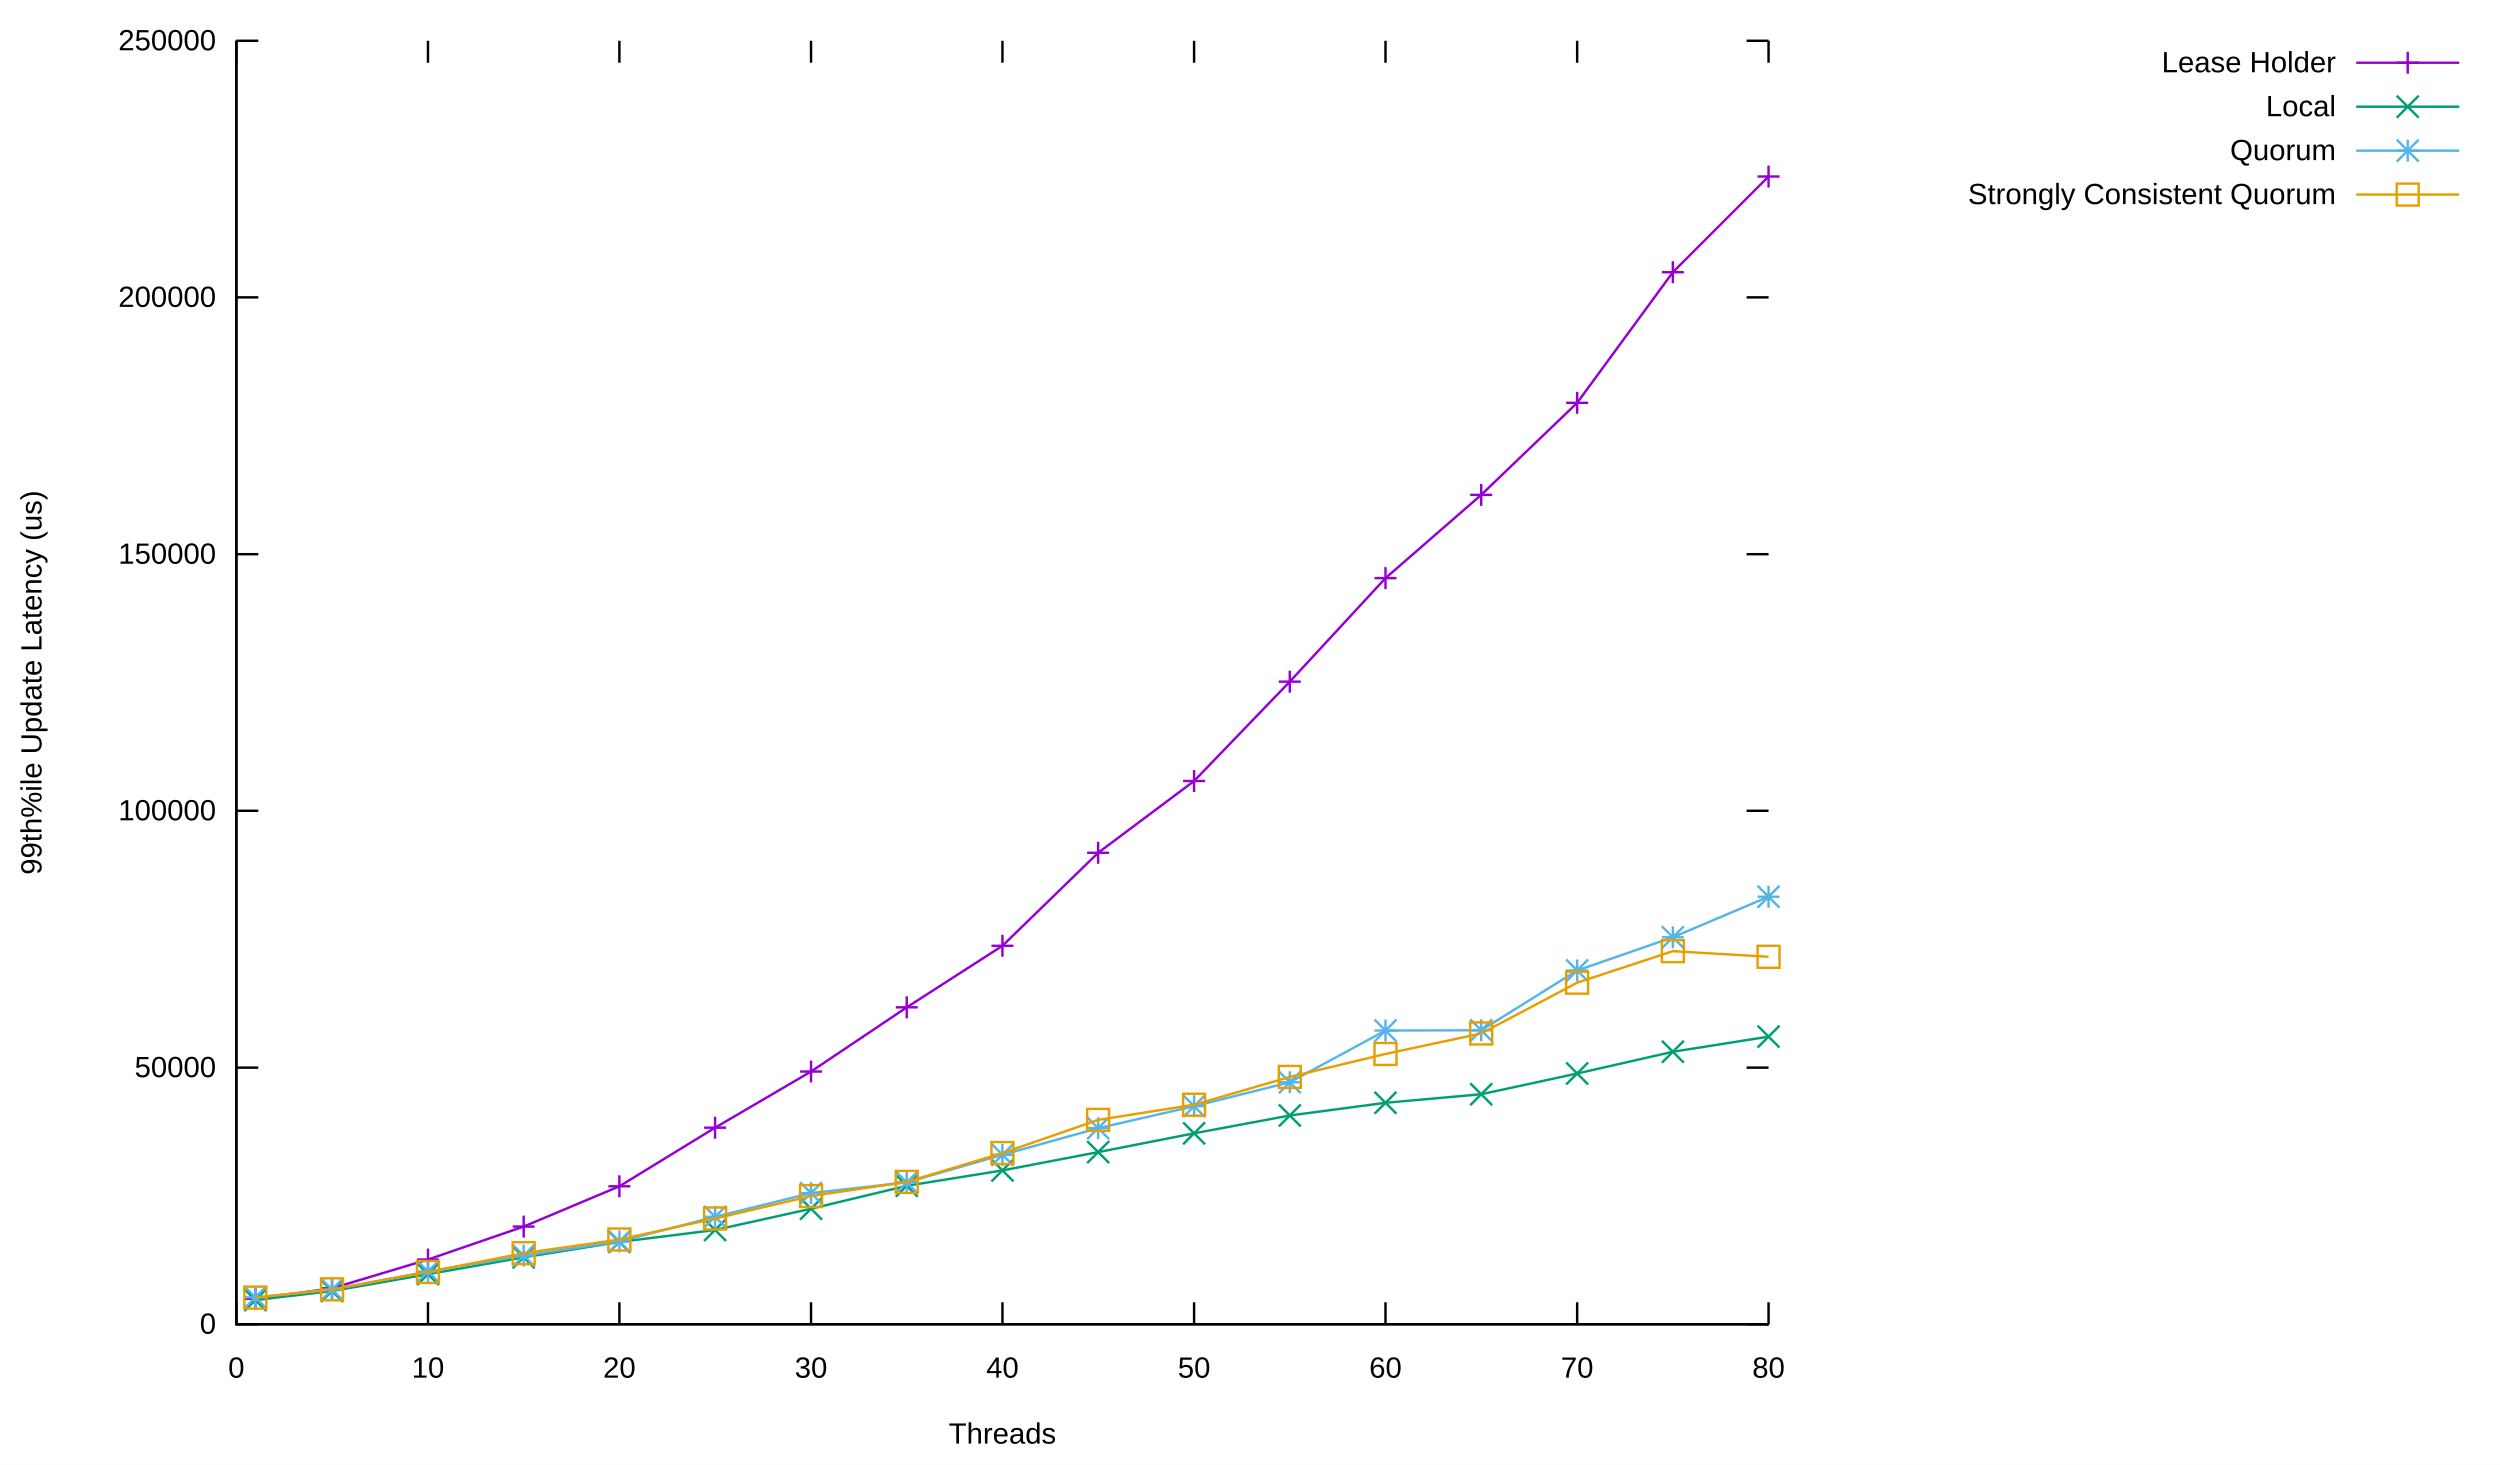
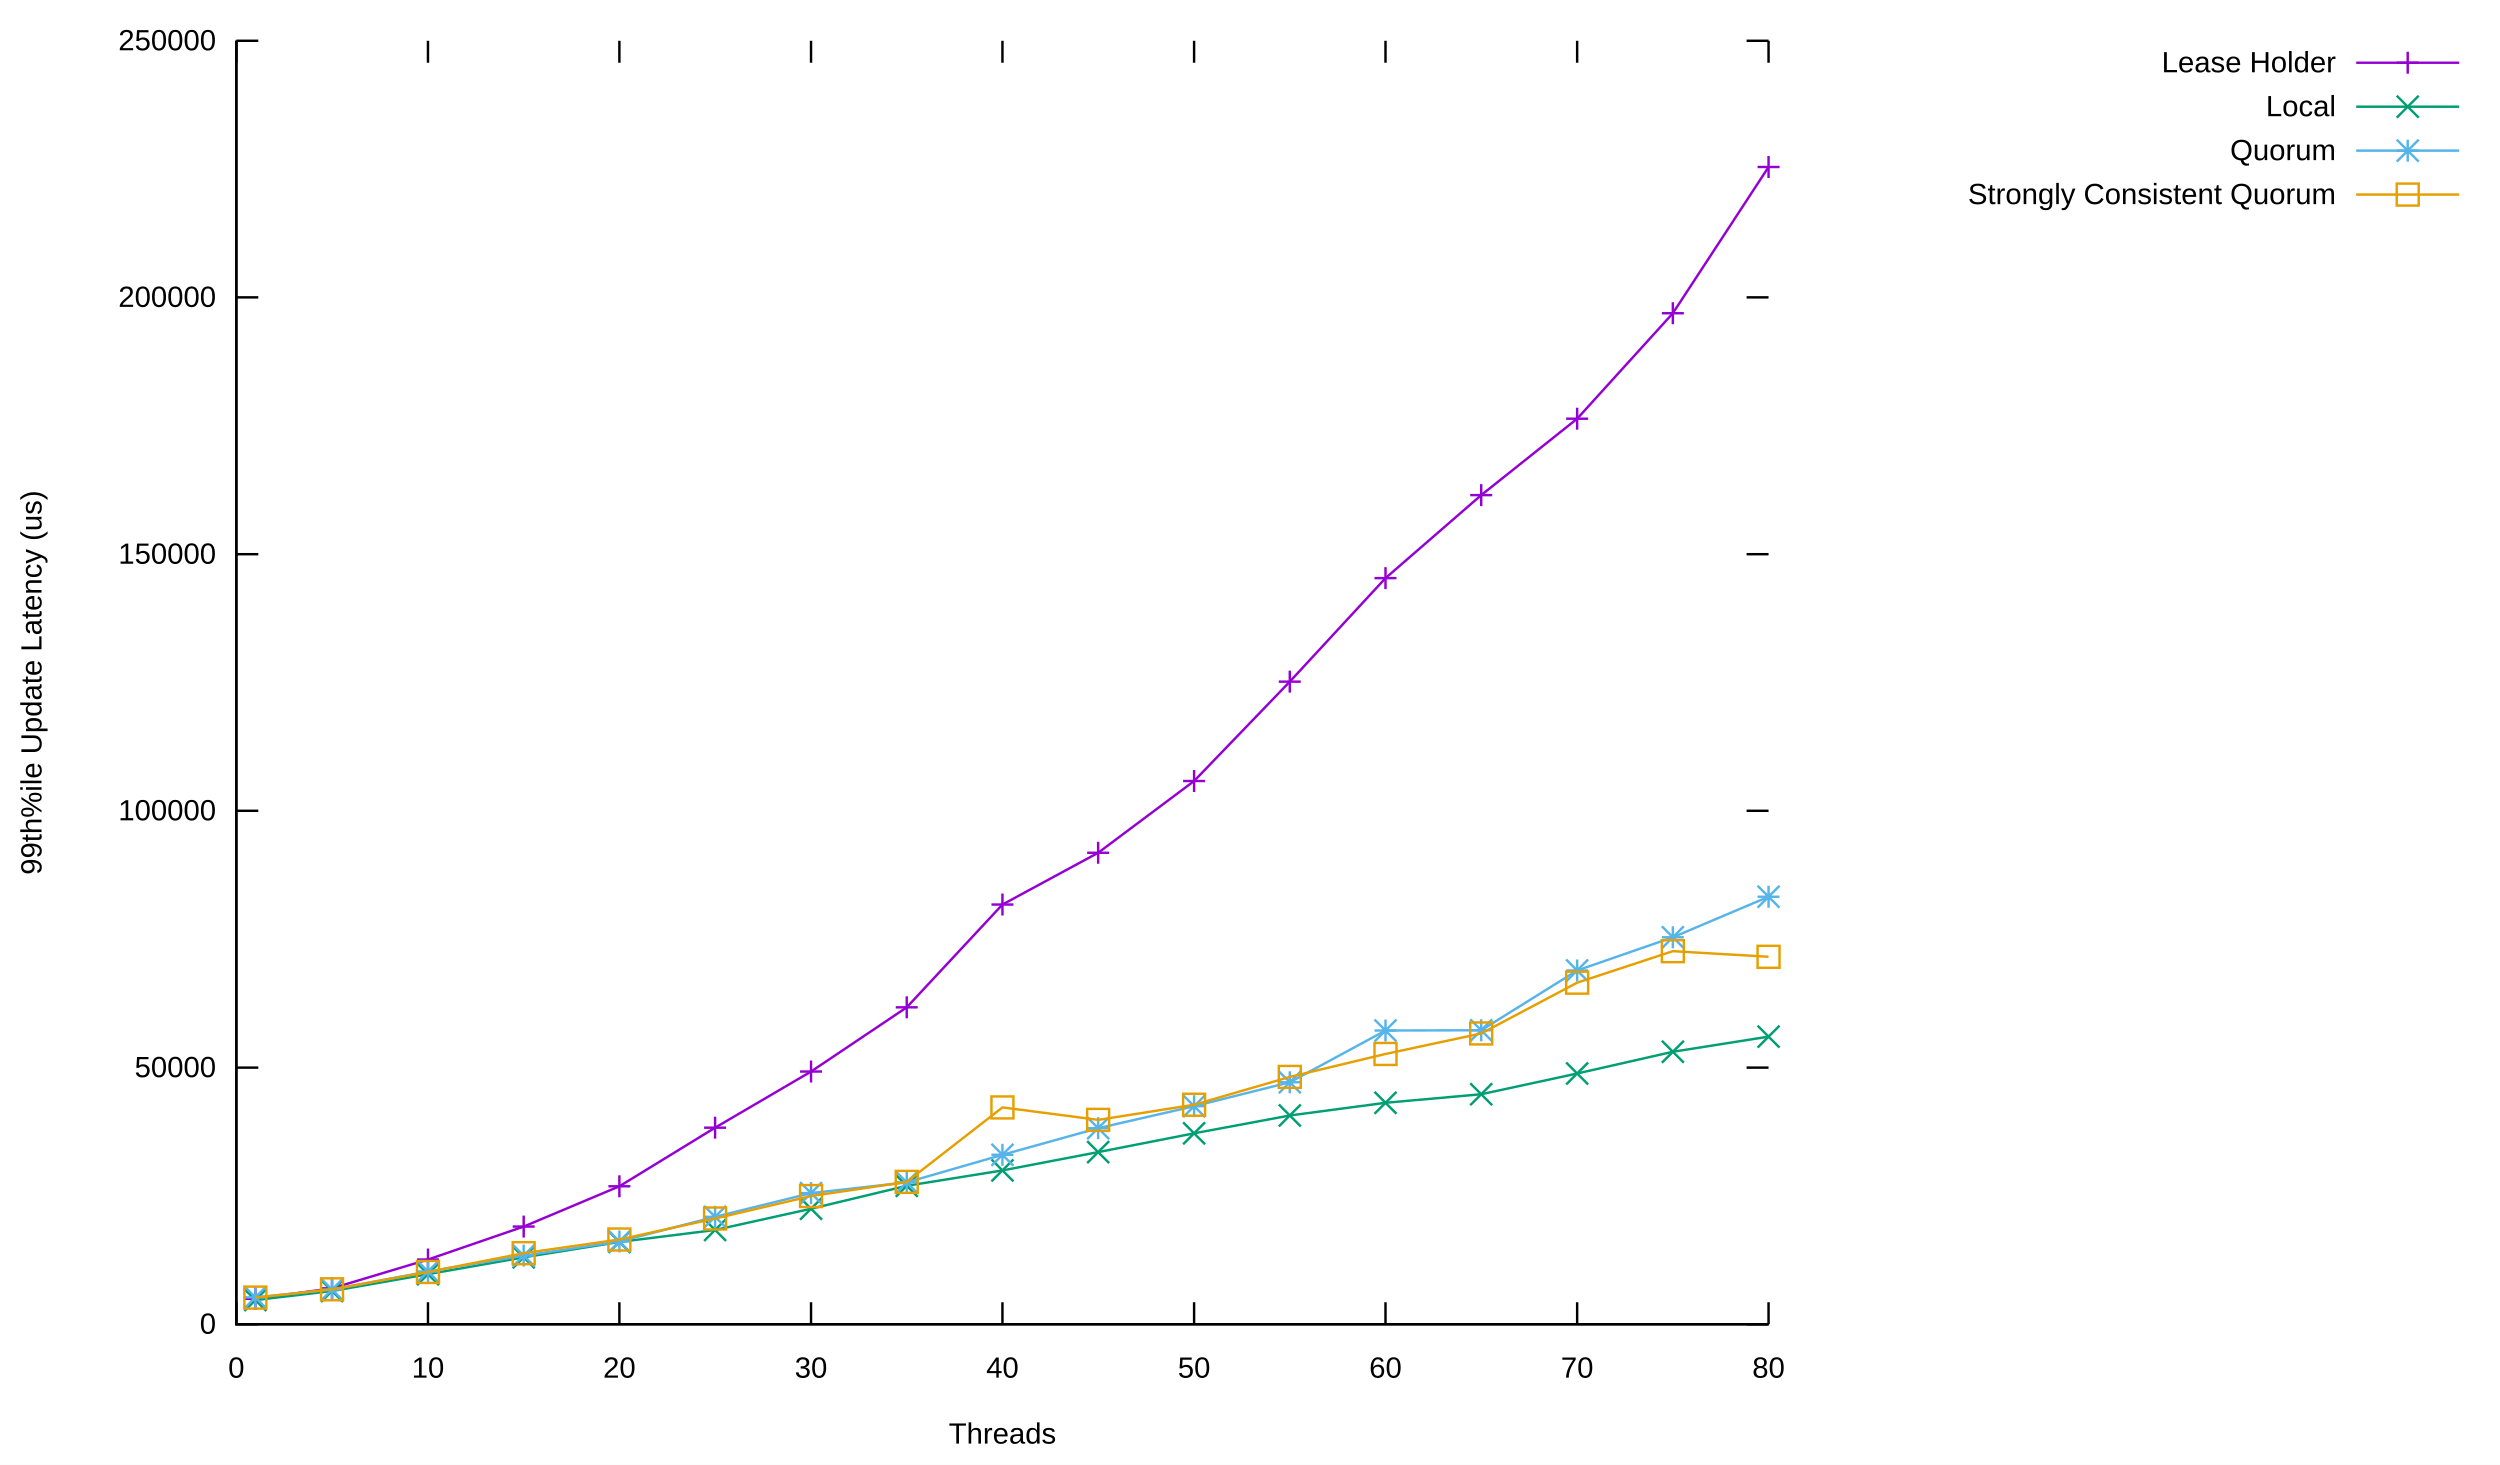
<svg xmlns="http://www.w3.org/2000/svg" xmlns:xlink="http://www.w3.org/1999/xlink" width="1024" height="600" viewBox="0 0 1024 600">
  <g id="gnuplot_canvas">
    <rect x="0" y="0" width="1024" height="600" fill="#ffffff" />
    <defs>
      <circle id="gpDot" r="0.5" stroke-width="0.5" />
      <path id="gpPt0" stroke-width="0.222" stroke="currentColor" d="M-1,0 h2 M0,-1 v2" />
      <path id="gpPt1" stroke-width="0.222" stroke="currentColor" d="M-1,-1 L1,1 M1,-1 L-1,1" />
      <path id="gpPt2" stroke-width="0.222" stroke="currentColor" d="M-1,0 L1,0 M0,-1 L0,1 M-1,-1 L1,1 M-1,1 L1,-1" />
      <rect id="gpPt3" stroke-width="0.222" stroke="currentColor" x="-1" y="-1" width="2" height="2" />
      <rect id="gpPt4" stroke-width="0.222" stroke="currentColor" fill="currentColor" x="-1" y="-1" width="2" height="2" />
      <circle id="gpPt5" stroke-width="0.222" stroke="currentColor" cx="0" cy="0" r="1" />
      <use xlink:href="#gpPt5" id="gpPt6" fill="currentColor" stroke="none" />
      <path id="gpPt7" stroke-width="0.222" stroke="currentColor" d="M0,-1.33 L-1.33,0.67 L1.33,0.67 z" />
      <use xlink:href="#gpPt7" id="gpPt8" fill="currentColor" stroke="none" />
      <use xlink:href="#gpPt7" id="gpPt9" stroke="currentColor" transform="rotate(180)" />
      <use xlink:href="#gpPt9" id="gpPt10" fill="currentColor" stroke="none" />
      <use xlink:href="#gpPt3" id="gpPt11" stroke="currentColor" transform="rotate(45)" />
      <use xlink:href="#gpPt11" id="gpPt12" fill="currentColor" stroke="none" />
      <path id="gpPt13" stroke-width="0.222" stroke="currentColor" d="M0,1.330 L1.265,0.411 L0.782,-1.067 L-0.782,-1.076 L-1.265,0.411 z" />
      <use xlink:href="#gpPt13" id="gpPt14" fill="currentColor" stroke="none" />
      <filter id="textbox" filterUnits="objectBoundingBox" x="0" y="0" height="1" width="1">
        <feFlood flood-color="#FFFFFF" flood-opacity="1" result="bgnd" />
        <feComposite in="SourceGraphic" in2="bgnd" operator="atop" />
      </filter>
      <filter id="greybox" filterUnits="objectBoundingBox" x="0" y="0" height="1" width="1">
        <feFlood flood-color="lightgrey" flood-opacity="1" result="grey" />
        <feComposite in="SourceGraphic" in2="grey" operator="atop" />
      </filter>
    </defs>
    <g fill="none" color="#FFFFFF" stroke="currentColor" stroke-width="1.00" stroke-linecap="butt" stroke-linejoin="miter">
</g>
    <g fill="none" color="black" stroke="currentColor" stroke-width="1.00" stroke-linecap="butt" stroke-linejoin="miter">
      <path stroke="black" d="M96.8,542.4 L105.8,542.4 M724.4,542.4 L715.4,542.4  " />
      <g transform="translate(88.5,546.3)" stroke="none" fill="black" font-family="Arial" font-size="12.00" text-anchor="end">
        <text>
          <tspan font-family="Arial"> 0</tspan>
        </text>
      </g>
    </g>
    <g fill="none" color="black" stroke="currentColor" stroke-width="1.00" stroke-linecap="butt" stroke-linejoin="miter">
      <path stroke="black" d="M96.8,437.3 L105.8,437.3 M724.4,437.3 L715.4,437.3  " />
      <g transform="translate(88.5,441.2)" stroke="none" fill="black" font-family="Arial" font-size="12.00" text-anchor="end">
        <text>
          <tspan font-family="Arial"> 50000</tspan>
        </text>
      </g>
    </g>
    <g fill="none" color="black" stroke="currentColor" stroke-width="1.00" stroke-linecap="butt" stroke-linejoin="miter">
      <path stroke="black" d="M96.8,332.1 L105.8,332.1 M724.4,332.1 L715.4,332.1  " />
      <g transform="translate(88.5,336.0)" stroke="none" fill="black" font-family="Arial" font-size="12.00" text-anchor="end">
        <text>
          <tspan font-family="Arial"> 100000</tspan>
        </text>
      </g>
    </g>
    <g fill="none" color="black" stroke="currentColor" stroke-width="1.00" stroke-linecap="butt" stroke-linejoin="miter">
      <path stroke="black" d="M96.8,227.0 L105.8,227.0 M724.4,227.0 L715.4,227.0  " />
      <g transform="translate(88.5,230.9)" stroke="none" fill="black" font-family="Arial" font-size="12.00" text-anchor="end">
        <text>
          <tspan font-family="Arial"> 150000</tspan>
        </text>
      </g>
    </g>
    <g fill="none" color="black" stroke="currentColor" stroke-width="1.00" stroke-linecap="butt" stroke-linejoin="miter">
      <path stroke="black" d="M96.8,121.8 L105.8,121.8 M724.4,121.8 L715.4,121.8  " />
      <g transform="translate(88.5,125.7)" stroke="none" fill="black" font-family="Arial" font-size="12.00" text-anchor="end">
        <text>
          <tspan font-family="Arial"> 200000</tspan>
        </text>
      </g>
    </g>
    <g fill="none" color="black" stroke="currentColor" stroke-width="1.00" stroke-linecap="butt" stroke-linejoin="miter">
      <path stroke="black" d="M96.8,16.7 L105.8,16.7 M724.4,16.7 L715.4,16.7  " />
      <g transform="translate(88.5,20.6)" stroke="none" fill="black" font-family="Arial" font-size="12.00" text-anchor="end">
        <text>
          <tspan font-family="Arial"> 250000</tspan>
        </text>
      </g>
    </g>
    <g fill="none" color="black" stroke="currentColor" stroke-width="1.00" stroke-linecap="butt" stroke-linejoin="miter">
      <path stroke="black" d="M96.8,542.4 L96.8,533.4 M96.8,16.7 L96.8,25.7  " />
      <g transform="translate(96.8,564.3)" stroke="none" fill="black" font-family="Arial" font-size="12.00" text-anchor="middle">
        <text>
          <tspan font-family="Arial"> 0</tspan>
        </text>
      </g>
    </g>
    <g fill="none" color="black" stroke="currentColor" stroke-width="1.00" stroke-linecap="butt" stroke-linejoin="miter">
      <path stroke="black" d="M175.3,542.4 L175.3,533.4 M175.3,16.7 L175.3,25.7  " />
      <g transform="translate(175.3,564.3)" stroke="none" fill="black" font-family="Arial" font-size="12.00" text-anchor="middle">
        <text>
          <tspan font-family="Arial"> 10</tspan>
        </text>
      </g>
    </g>
    <g fill="none" color="black" stroke="currentColor" stroke-width="1.00" stroke-linecap="butt" stroke-linejoin="miter">
      <path stroke="black" d="M253.7,542.4 L253.7,533.4 M253.7,16.7 L253.7,25.7  " />
      <g transform="translate(253.7,564.3)" stroke="none" fill="black" font-family="Arial" font-size="12.00" text-anchor="middle">
        <text>
          <tspan font-family="Arial"> 20</tspan>
        </text>
      </g>
    </g>
    <g fill="none" color="black" stroke="currentColor" stroke-width="1.00" stroke-linecap="butt" stroke-linejoin="miter">
      <path stroke="black" d="M332.2,542.4 L332.2,533.4 M332.2,16.7 L332.2,25.7  " />
      <g transform="translate(332.2,564.3)" stroke="none" fill="black" font-family="Arial" font-size="12.00" text-anchor="middle">
        <text>
          <tspan font-family="Arial"> 30</tspan>
        </text>
      </g>
    </g>
    <g fill="none" color="black" stroke="currentColor" stroke-width="1.00" stroke-linecap="butt" stroke-linejoin="miter">
      <path stroke="black" d="M410.6,542.4 L410.6,533.4 M410.6,16.7 L410.6,25.7  " />
      <g transform="translate(410.6,564.3)" stroke="none" fill="black" font-family="Arial" font-size="12.00" text-anchor="middle">
        <text>
          <tspan font-family="Arial"> 40</tspan>
        </text>
      </g>
    </g>
    <g fill="none" color="black" stroke="currentColor" stroke-width="1.00" stroke-linecap="butt" stroke-linejoin="miter">
      <path stroke="black" d="M489.1,542.4 L489.1,533.4 M489.1,16.7 L489.1,25.7  " />
      <g transform="translate(489.1,564.3)" stroke="none" fill="black" font-family="Arial" font-size="12.00" text-anchor="middle">
        <text>
          <tspan font-family="Arial"> 50</tspan>
        </text>
      </g>
    </g>
    <g fill="none" color="black" stroke="currentColor" stroke-width="1.00" stroke-linecap="butt" stroke-linejoin="miter">
      <path stroke="black" d="M567.5,542.4 L567.5,533.4 M567.5,16.7 L567.5,25.7  " />
      <g transform="translate(567.5,564.3)" stroke="none" fill="black" font-family="Arial" font-size="12.00" text-anchor="middle">
        <text>
          <tspan font-family="Arial"> 60</tspan>
        </text>
      </g>
    </g>
    <g fill="none" color="black" stroke="currentColor" stroke-width="1.00" stroke-linecap="butt" stroke-linejoin="miter">
      <path stroke="black" d="M646.0,542.4 L646.0,533.4 M646.0,16.7 L646.0,25.7  " />
      <g transform="translate(646.0,564.3)" stroke="none" fill="black" font-family="Arial" font-size="12.00" text-anchor="middle">
        <text>
          <tspan font-family="Arial"> 70</tspan>
        </text>
      </g>
    </g>
    <g fill="none" color="black" stroke="currentColor" stroke-width="1.00" stroke-linecap="butt" stroke-linejoin="miter">
      <path stroke="black" d="M724.4,542.4 L724.4,533.4 M724.4,16.7 L724.4,25.7  " />
      <g transform="translate(724.4,564.3)" stroke="none" fill="black" font-family="Arial" font-size="12.00" text-anchor="middle">
        <text>
          <tspan font-family="Arial"> 80</tspan>
        </text>
      </g>
    </g>
    <g fill="none" color="black" stroke="currentColor" stroke-width="1.00" stroke-linecap="butt" stroke-linejoin="miter">
</g>
    <g fill="none" color="black" stroke="currentColor" stroke-width="1.00" stroke-linecap="butt" stroke-linejoin="miter">
      <path stroke="black" d="M96.8,16.7 L96.8,542.4 L724.4,542.4 M724.4,16.7 M96.8,16.7  " />
    </g>
    <g fill="none" color="black" stroke="currentColor" stroke-width="1.00" stroke-linecap="butt" stroke-linejoin="miter">
      <g transform="translate(17.0,279.6) rotate(270)" stroke="none" fill="black" font-family="Arial" font-size="12.00" text-anchor="middle">
        <text>
          <tspan font-family="Arial">99th%ile Update Latency (us)</tspan>
        </text>
      </g>
    </g>
    <g fill="none" color="black" stroke="currentColor" stroke-width="1.00" stroke-linecap="butt" stroke-linejoin="miter">
      <g transform="translate(410.6,591.3)" stroke="none" fill="black" font-family="Arial" font-size="12.00" text-anchor="middle">
        <text>
          <tspan font-family="Arial">Threads</tspan>
        </text>
      </g>
    </g>
    <g fill="none" color="black" stroke="currentColor" stroke-width="1.00" stroke-linecap="butt" stroke-linejoin="miter">
</g>
    <g id="gnuplot_plot_1">
      <g fill="none" color="black" stroke="currentColor" stroke-width="1.00" stroke-linecap="butt" stroke-linejoin="miter">
        <g transform="translate(956.8,29.6)" stroke="none" fill="black" font-family="Arial" font-size="12.00" text-anchor="end">
          <text>
            <tspan font-family="Arial">Lease Holder</tspan>
          </text>
        </g>
      </g>
      <g fill="none" color="black" stroke="currentColor" stroke-width="1.00" stroke-linecap="butt" stroke-linejoin="miter">
-         <path stroke="rgb(148,   0, 211)" d="M965.1,25.7 L1007.3,25.7 M104.6,532.0 L136.0,527.7 L175.3,515.9 L214.5,502.4 L253.7,485.9 L292.9,461.9   L332.2,438.9 L371.4,412.6 L410.6,387.4 L449.8,349.3 L489.1,319.9 L528.3,279.2 L567.5,236.8 L606.7,202.7   L646.0,165.0 L685.2,111.5 L724.4,72.3  " />
+         <path stroke="rgb(148,   0, 211)" d="M965.1,25.7 L1007.3,25.7 M104.6,532.0 L136.0,527.7 L175.3,515.9 L214.5,502.4 L253.7,485.9 L292.9,461.9   L332.2,438.9 L371.4,412.6 L410.6,370.5 L449.8,349.3 L489.1,319.9 L528.3,279.2 L567.5,236.8 L606.7,202.8   L646.0,171.5 L685.2,128.3 L724.4,68.4  " />
        <use xlink:href="#gpPt0" transform="translate(104.6,532.0) scale(4.50)" color="rgb(148,   0, 211)" />
        <use xlink:href="#gpPt0" transform="translate(136.0,527.7) scale(4.50)" color="rgb(148,   0, 211)" />
        <use xlink:href="#gpPt0" transform="translate(175.3,515.9) scale(4.50)" color="rgb(148,   0, 211)" />
        <use xlink:href="#gpPt0" transform="translate(214.5,502.4) scale(4.50)" color="rgb(148,   0, 211)" />
        <use xlink:href="#gpPt0" transform="translate(253.7,485.9) scale(4.50)" color="rgb(148,   0, 211)" />
        <use xlink:href="#gpPt0" transform="translate(292.9,461.9) scale(4.50)" color="rgb(148,   0, 211)" />
        <use xlink:href="#gpPt0" transform="translate(332.2,438.9) scale(4.50)" color="rgb(148,   0, 211)" />
        <use xlink:href="#gpPt0" transform="translate(371.4,412.6) scale(4.50)" color="rgb(148,   0, 211)" />
-         <use xlink:href="#gpPt0" transform="translate(410.6,387.4) scale(4.50)" color="rgb(148,   0, 211)" />
+         <use xlink:href="#gpPt0" transform="translate(410.6,370.5) scale(4.50)" color="rgb(148,   0, 211)" />
        <use xlink:href="#gpPt0" transform="translate(449.8,349.3) scale(4.50)" color="rgb(148,   0, 211)" />
        <use xlink:href="#gpPt0" transform="translate(489.1,319.9) scale(4.50)" color="rgb(148,   0, 211)" />
        <use xlink:href="#gpPt0" transform="translate(528.3,279.2) scale(4.50)" color="rgb(148,   0, 211)" />
        <use xlink:href="#gpPt0" transform="translate(567.5,236.8) scale(4.50)" color="rgb(148,   0, 211)" />
-         <use xlink:href="#gpPt0" transform="translate(606.7,202.7) scale(4.50)" color="rgb(148,   0, 211)" />
-         <use xlink:href="#gpPt0" transform="translate(646.0,165.0) scale(4.50)" color="rgb(148,   0, 211)" />
-         <use xlink:href="#gpPt0" transform="translate(685.2,111.5) scale(4.50)" color="rgb(148,   0, 211)" />
-         <use xlink:href="#gpPt0" transform="translate(724.4,72.3) scale(4.50)" color="rgb(148,   0, 211)" />
+         <use xlink:href="#gpPt0" transform="translate(606.7,202.8) scale(4.50)" color="rgb(148,   0, 211)" />
+         <use xlink:href="#gpPt0" transform="translate(646.0,171.5) scale(4.50)" color="rgb(148,   0, 211)" />
+         <use xlink:href="#gpPt0" transform="translate(685.2,128.3) scale(4.50)" color="rgb(148,   0, 211)" />
+         <use xlink:href="#gpPt0" transform="translate(724.4,68.4) scale(4.50)" color="rgb(148,   0, 211)" />
        <use xlink:href="#gpPt0" transform="translate(986.2,25.7) scale(4.50)" color="rgb(148,   0, 211)" />
      </g>
    </g>
    <g id="gnuplot_plot_2">
      <g fill="none" color="black" stroke="currentColor" stroke-width="1.00" stroke-linecap="butt" stroke-linejoin="miter">
        <g transform="translate(956.8,47.6)" stroke="none" fill="black" font-family="Arial" font-size="12.00" text-anchor="end">
          <text>
            <tspan font-family="Arial">Local</tspan>
          </text>
        </g>
      </g>
      <g fill="none" color="black" stroke="currentColor" stroke-width="1.00" stroke-linecap="butt" stroke-linejoin="miter">
        <path stroke="rgb(  0, 158, 115)" d="M965.1,43.7 L1007.3,43.7 M104.6,532.5 L136.0,528.8 L175.3,521.9 L214.5,515.0 L253.7,508.7 L292.9,503.8   L332.2,495.1 L371.4,485.7 L410.6,479.4 L449.8,471.9 L489.1,464.2 L528.3,456.9 L567.5,451.7 L606.7,448.2   L646.0,439.7 L685.2,430.8 L724.4,424.6  " />
        <use xlink:href="#gpPt1" transform="translate(104.6,532.5) scale(4.50)" color="rgb(  0, 158, 115)" />
        <use xlink:href="#gpPt1" transform="translate(136.0,528.8) scale(4.50)" color="rgb(  0, 158, 115)" />
        <use xlink:href="#gpPt1" transform="translate(175.3,521.9) scale(4.50)" color="rgb(  0, 158, 115)" />
        <use xlink:href="#gpPt1" transform="translate(214.5,515.0) scale(4.50)" color="rgb(  0, 158, 115)" />
        <use xlink:href="#gpPt1" transform="translate(253.7,508.7) scale(4.50)" color="rgb(  0, 158, 115)" />
        <use xlink:href="#gpPt1" transform="translate(292.9,503.8) scale(4.50)" color="rgb(  0, 158, 115)" />
        <use xlink:href="#gpPt1" transform="translate(332.2,495.1) scale(4.50)" color="rgb(  0, 158, 115)" />
        <use xlink:href="#gpPt1" transform="translate(371.4,485.7) scale(4.50)" color="rgb(  0, 158, 115)" />
        <use xlink:href="#gpPt1" transform="translate(410.6,479.4) scale(4.50)" color="rgb(  0, 158, 115)" />
        <use xlink:href="#gpPt1" transform="translate(449.8,471.9) scale(4.50)" color="rgb(  0, 158, 115)" />
        <use xlink:href="#gpPt1" transform="translate(489.1,464.2) scale(4.50)" color="rgb(  0, 158, 115)" />
        <use xlink:href="#gpPt1" transform="translate(528.3,456.9) scale(4.50)" color="rgb(  0, 158, 115)" />
        <use xlink:href="#gpPt1" transform="translate(567.5,451.7) scale(4.50)" color="rgb(  0, 158, 115)" />
        <use xlink:href="#gpPt1" transform="translate(606.7,448.2) scale(4.50)" color="rgb(  0, 158, 115)" />
        <use xlink:href="#gpPt1" transform="translate(646.0,439.7) scale(4.50)" color="rgb(  0, 158, 115)" />
        <use xlink:href="#gpPt1" transform="translate(685.2,430.8) scale(4.50)" color="rgb(  0, 158, 115)" />
        <use xlink:href="#gpPt1" transform="translate(724.4,424.6) scale(4.50)" color="rgb(  0, 158, 115)" />
        <use xlink:href="#gpPt1" transform="translate(986.2,43.7) scale(4.50)" color="rgb(  0, 158, 115)" />
      </g>
    </g>
    <g id="gnuplot_plot_3">
      <g fill="none" color="black" stroke="currentColor" stroke-width="1.00" stroke-linecap="butt" stroke-linejoin="miter">
        <g transform="translate(956.8,65.6)" stroke="none" fill="black" font-family="Arial" font-size="12.00" text-anchor="end">
          <text>
            <tspan font-family="Arial">Quorum</tspan>
          </text>
        </g>
      </g>
      <g fill="none" color="black" stroke="currentColor" stroke-width="1.00" stroke-linecap="butt" stroke-linejoin="miter">
        <path stroke="rgb( 86, 180, 233)" d="M965.1,61.7 L1007.3,61.7 M104.6,531.4 L136.0,528.2 L175.3,520.8 L214.5,514.3 L253.7,508.5 L292.9,498.4   L332.2,488.7 L371.4,484.3 L410.6,473.0 L449.8,462.1 L489.1,453.1 L528.3,443.3 L567.5,422.1 L606.7,422.0   L646.0,397.5 L685.2,383.9 L724.4,367.3  " />
        <use xlink:href="#gpPt2" transform="translate(104.6,531.4) scale(4.50)" color="rgb( 86, 180, 233)" />
        <use xlink:href="#gpPt2" transform="translate(136.0,528.2) scale(4.50)" color="rgb( 86, 180, 233)" />
        <use xlink:href="#gpPt2" transform="translate(175.3,520.8) scale(4.50)" color="rgb( 86, 180, 233)" />
        <use xlink:href="#gpPt2" transform="translate(214.5,514.3) scale(4.50)" color="rgb( 86, 180, 233)" />
        <use xlink:href="#gpPt2" transform="translate(253.7,508.5) scale(4.50)" color="rgb( 86, 180, 233)" />
        <use xlink:href="#gpPt2" transform="translate(292.9,498.4) scale(4.50)" color="rgb( 86, 180, 233)" />
        <use xlink:href="#gpPt2" transform="translate(332.2,488.7) scale(4.50)" color="rgb( 86, 180, 233)" />
        <use xlink:href="#gpPt2" transform="translate(371.4,484.3) scale(4.50)" color="rgb( 86, 180, 233)" />
        <use xlink:href="#gpPt2" transform="translate(410.6,473.0) scale(4.50)" color="rgb( 86, 180, 233)" />
        <use xlink:href="#gpPt2" transform="translate(449.8,462.1) scale(4.50)" color="rgb( 86, 180, 233)" />
        <use xlink:href="#gpPt2" transform="translate(489.1,453.1) scale(4.50)" color="rgb( 86, 180, 233)" />
        <use xlink:href="#gpPt2" transform="translate(528.3,443.3) scale(4.50)" color="rgb( 86, 180, 233)" />
        <use xlink:href="#gpPt2" transform="translate(567.5,422.1) scale(4.50)" color="rgb( 86, 180, 233)" />
        <use xlink:href="#gpPt2" transform="translate(606.7,422.0) scale(4.50)" color="rgb( 86, 180, 233)" />
        <use xlink:href="#gpPt2" transform="translate(646.0,397.5) scale(4.50)" color="rgb( 86, 180, 233)" />
        <use xlink:href="#gpPt2" transform="translate(685.2,383.9) scale(4.50)" color="rgb( 86, 180, 233)" />
        <use xlink:href="#gpPt2" transform="translate(724.4,367.3) scale(4.50)" color="rgb( 86, 180, 233)" />
        <use xlink:href="#gpPt2" transform="translate(986.2,61.7) scale(4.50)" color="rgb( 86, 180, 233)" />
      </g>
    </g>
    <g id="gnuplot_plot_4">
      <g fill="none" color="black" stroke="currentColor" stroke-width="1.00" stroke-linecap="butt" stroke-linejoin="miter">
        <g transform="translate(956.8,83.6)" stroke="none" fill="black" font-family="Arial" font-size="12.00" text-anchor="end">
          <text>
            <tspan font-family="Arial">Strongly Consistent Quorum</tspan>
          </text>
        </g>
      </g>
      <g fill="none" color="black" stroke="currentColor" stroke-width="1.00" stroke-linecap="butt" stroke-linejoin="miter">
-         <path stroke="rgb(230, 159,   0)" d="M965.1,79.7 L1007.3,79.7 M104.6,531.5 L136.0,528.1 L175.3,521.0 L214.5,513.3 L253.7,507.7 L292.9,499.1   L332.2,489.9 L371.4,484.1 L410.6,472.3 L449.8,458.7 L489.1,452.5 L528.3,441.1 L567.5,431.7 L606.7,423.3   L646.0,402.5 L685.2,389.6 L724.4,391.9  " />
+         <path stroke="rgb(230, 159,   0)" d="M965.1,79.7 L1007.3,79.7 M104.6,531.5 L136.0,528.1 L175.3,521.0 L214.5,513.3 L253.7,507.7 L292.9,499.1   L332.2,489.9 L371.4,484.1 L410.6,453.6 L449.8,458.7 L489.1,452.5 L528.3,441.1 L567.5,431.7 L606.7,423.3   L646.0,402.5 L685.2,389.6 L724.4,391.9  " />
        <use xlink:href="#gpPt3" transform="translate(104.6,531.5) scale(4.50)" color="rgb(230, 159,   0)" />
        <use xlink:href="#gpPt3" transform="translate(136.0,528.1) scale(4.50)" color="rgb(230, 159,   0)" />
        <use xlink:href="#gpPt3" transform="translate(175.3,521.0) scale(4.50)" color="rgb(230, 159,   0)" />
        <use xlink:href="#gpPt3" transform="translate(214.5,513.3) scale(4.50)" color="rgb(230, 159,   0)" />
        <use xlink:href="#gpPt3" transform="translate(253.7,507.7) scale(4.50)" color="rgb(230, 159,   0)" />
        <use xlink:href="#gpPt3" transform="translate(292.9,499.1) scale(4.50)" color="rgb(230, 159,   0)" />
        <use xlink:href="#gpPt3" transform="translate(332.2,489.9) scale(4.50)" color="rgb(230, 159,   0)" />
        <use xlink:href="#gpPt3" transform="translate(371.4,484.1) scale(4.50)" color="rgb(230, 159,   0)" />
-         <use xlink:href="#gpPt3" transform="translate(410.6,472.3) scale(4.50)" color="rgb(230, 159,   0)" />
+         <use xlink:href="#gpPt3" transform="translate(410.6,453.6) scale(4.50)" color="rgb(230, 159,   0)" />
        <use xlink:href="#gpPt3" transform="translate(449.8,458.7) scale(4.50)" color="rgb(230, 159,   0)" />
        <use xlink:href="#gpPt3" transform="translate(489.1,452.5) scale(4.50)" color="rgb(230, 159,   0)" />
        <use xlink:href="#gpPt3" transform="translate(528.3,441.1) scale(4.50)" color="rgb(230, 159,   0)" />
        <use xlink:href="#gpPt3" transform="translate(567.5,431.7) scale(4.50)" color="rgb(230, 159,   0)" />
        <use xlink:href="#gpPt3" transform="translate(606.7,423.3) scale(4.50)" color="rgb(230, 159,   0)" />
        <use xlink:href="#gpPt3" transform="translate(646.0,402.5) scale(4.50)" color="rgb(230, 159,   0)" />
        <use xlink:href="#gpPt3" transform="translate(685.2,389.6) scale(4.50)" color="rgb(230, 159,   0)" />
        <use xlink:href="#gpPt3" transform="translate(724.4,391.9) scale(4.50)" color="rgb(230, 159,   0)" />
        <use xlink:href="#gpPt3" transform="translate(986.2,79.7) scale(4.50)" color="rgb(230, 159,   0)" />
      </g>
    </g>
    <g fill="none" color="#FFFFFF" stroke="rgb(230, 159,   0)" stroke-width="2.00" stroke-linecap="butt" stroke-linejoin="miter">
</g>
    <g fill="none" color="black" stroke="currentColor" stroke-width="2.00" stroke-linecap="butt" stroke-linejoin="miter">
</g>
    <g fill="none" color="black" stroke="black" stroke-width="1.00" stroke-linecap="butt" stroke-linejoin="miter">
</g>
    <g fill="none" color="black" stroke="currentColor" stroke-width="1.00" stroke-linecap="butt" stroke-linejoin="miter">
      <path stroke="black" d="M96.8,16.7 L96.8,542.4 L724.4,542.4 M724.4,16.7 M96.8,16.7  " />
    </g>
    <g fill="none" color="black" stroke="currentColor" stroke-width="1.00" stroke-linecap="butt" stroke-linejoin="miter">
</g>
  </g>
</svg>
